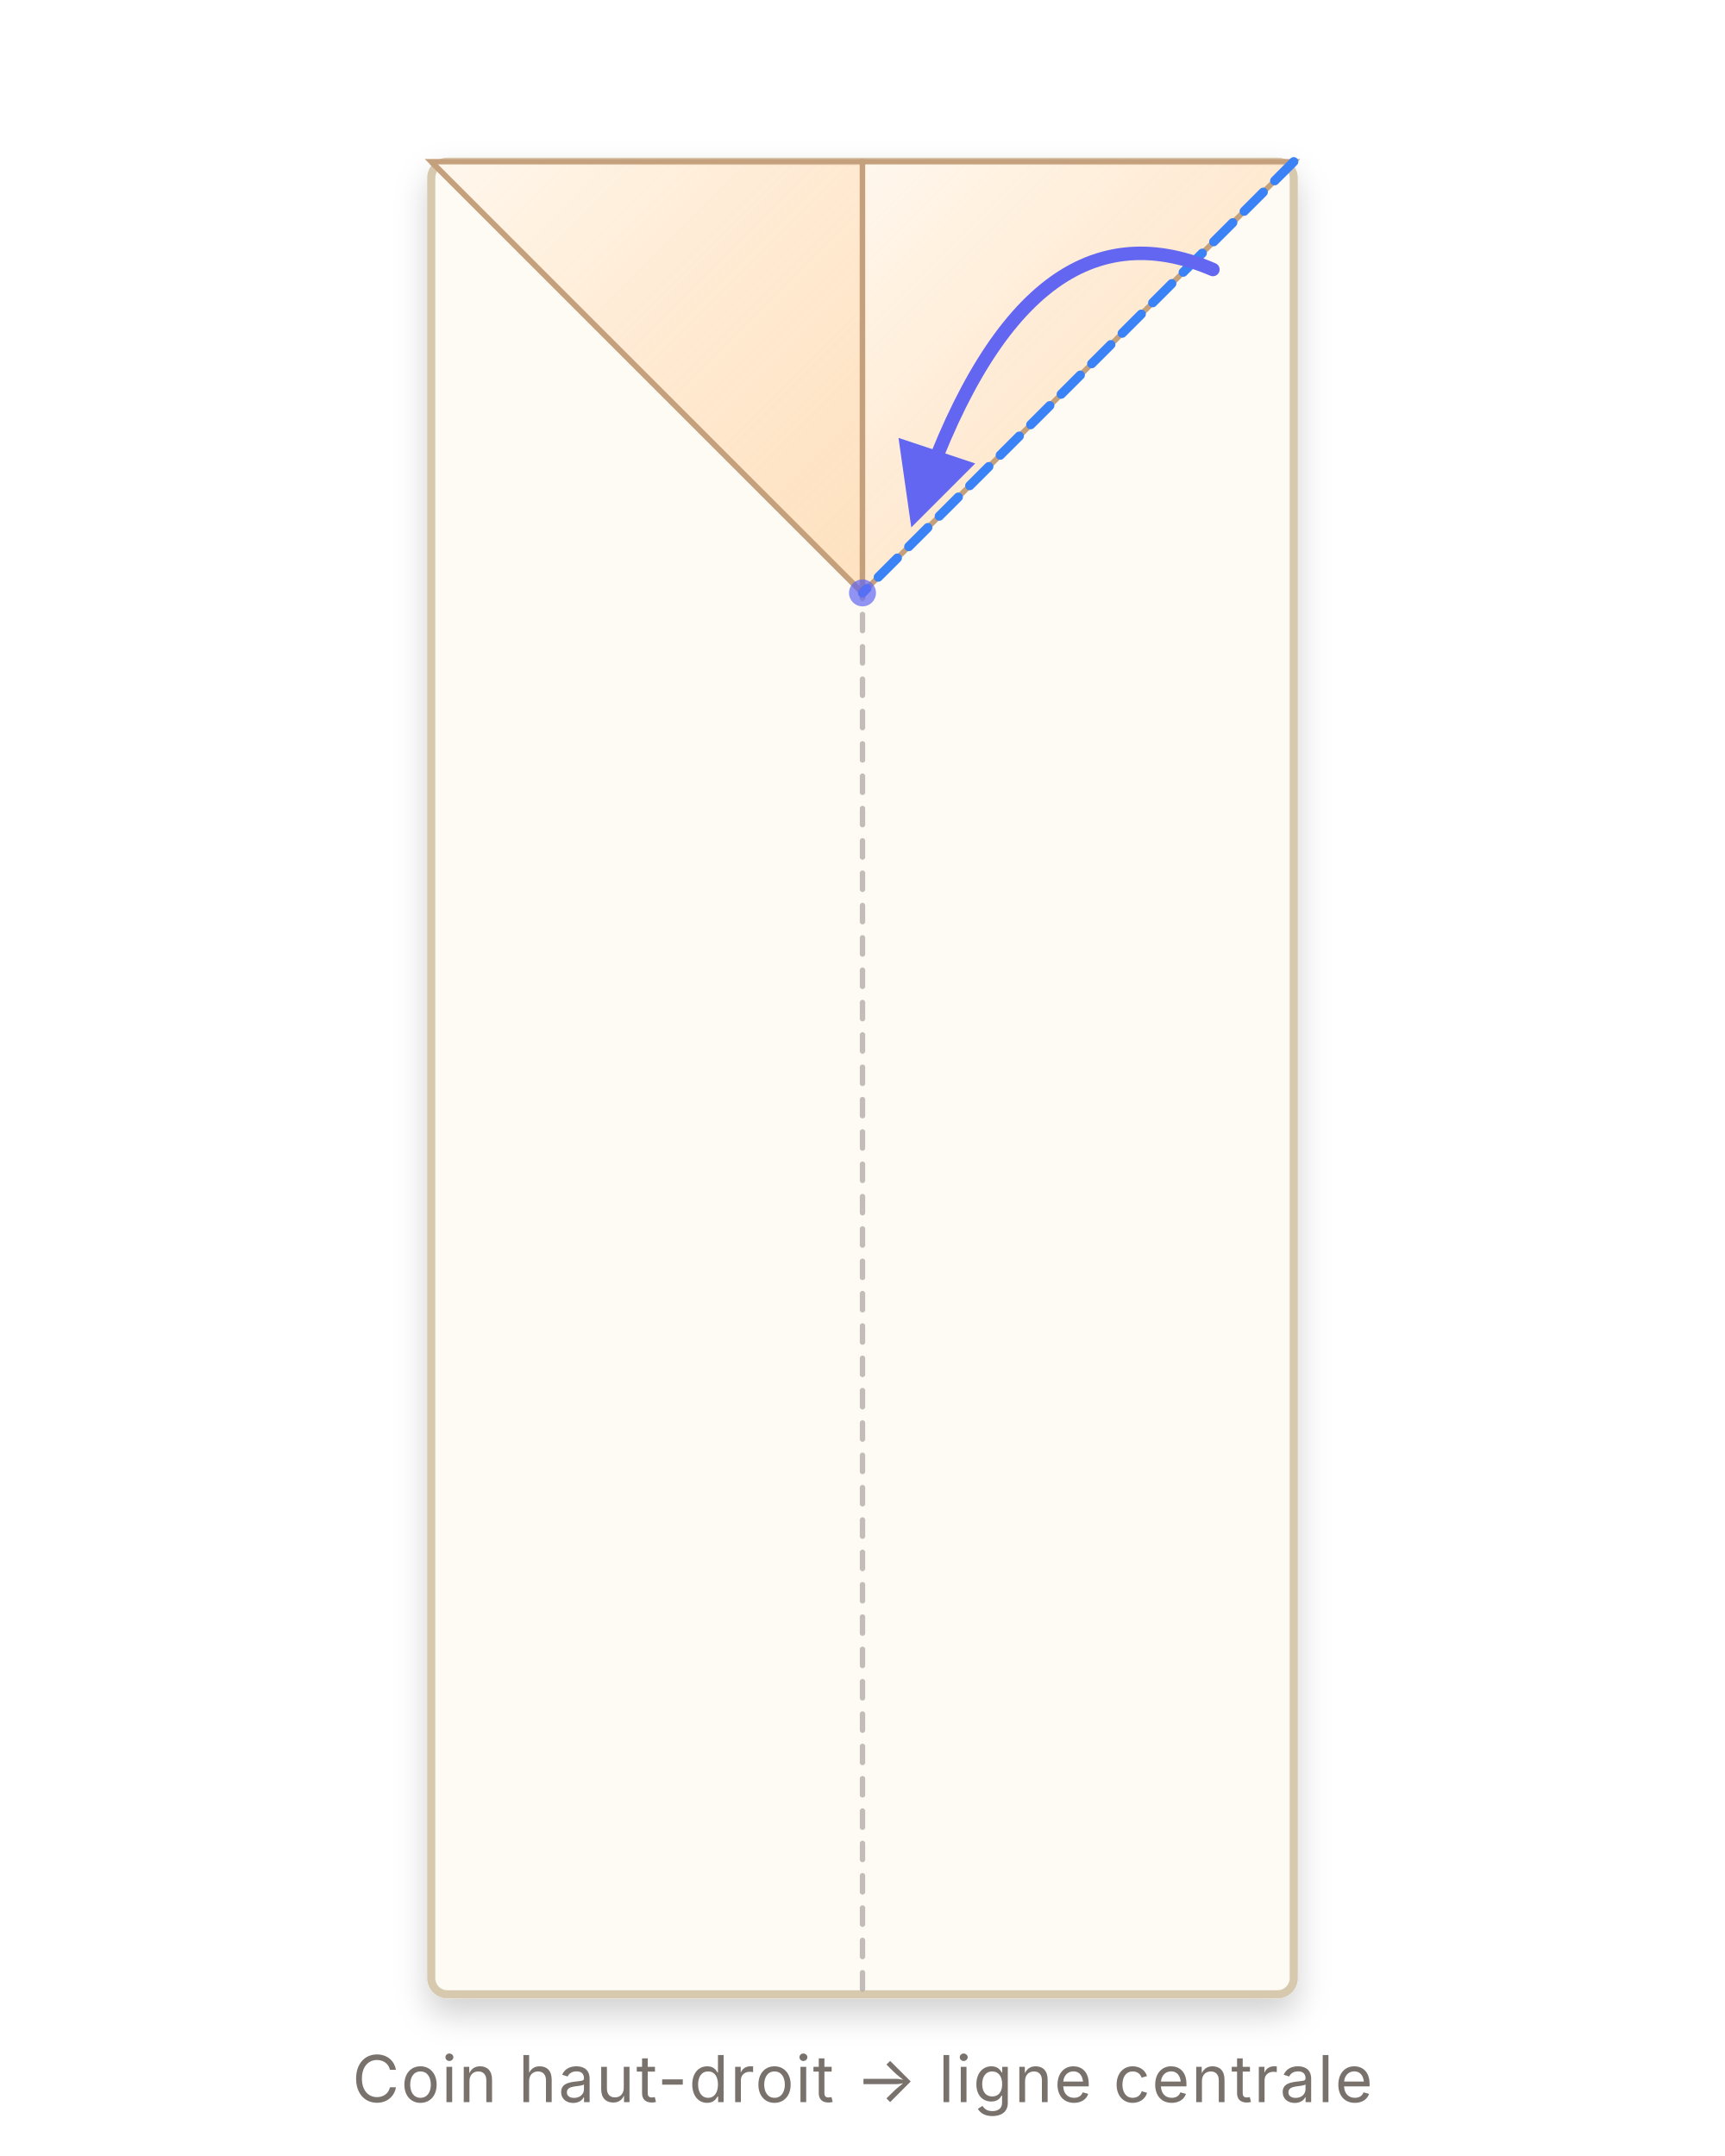
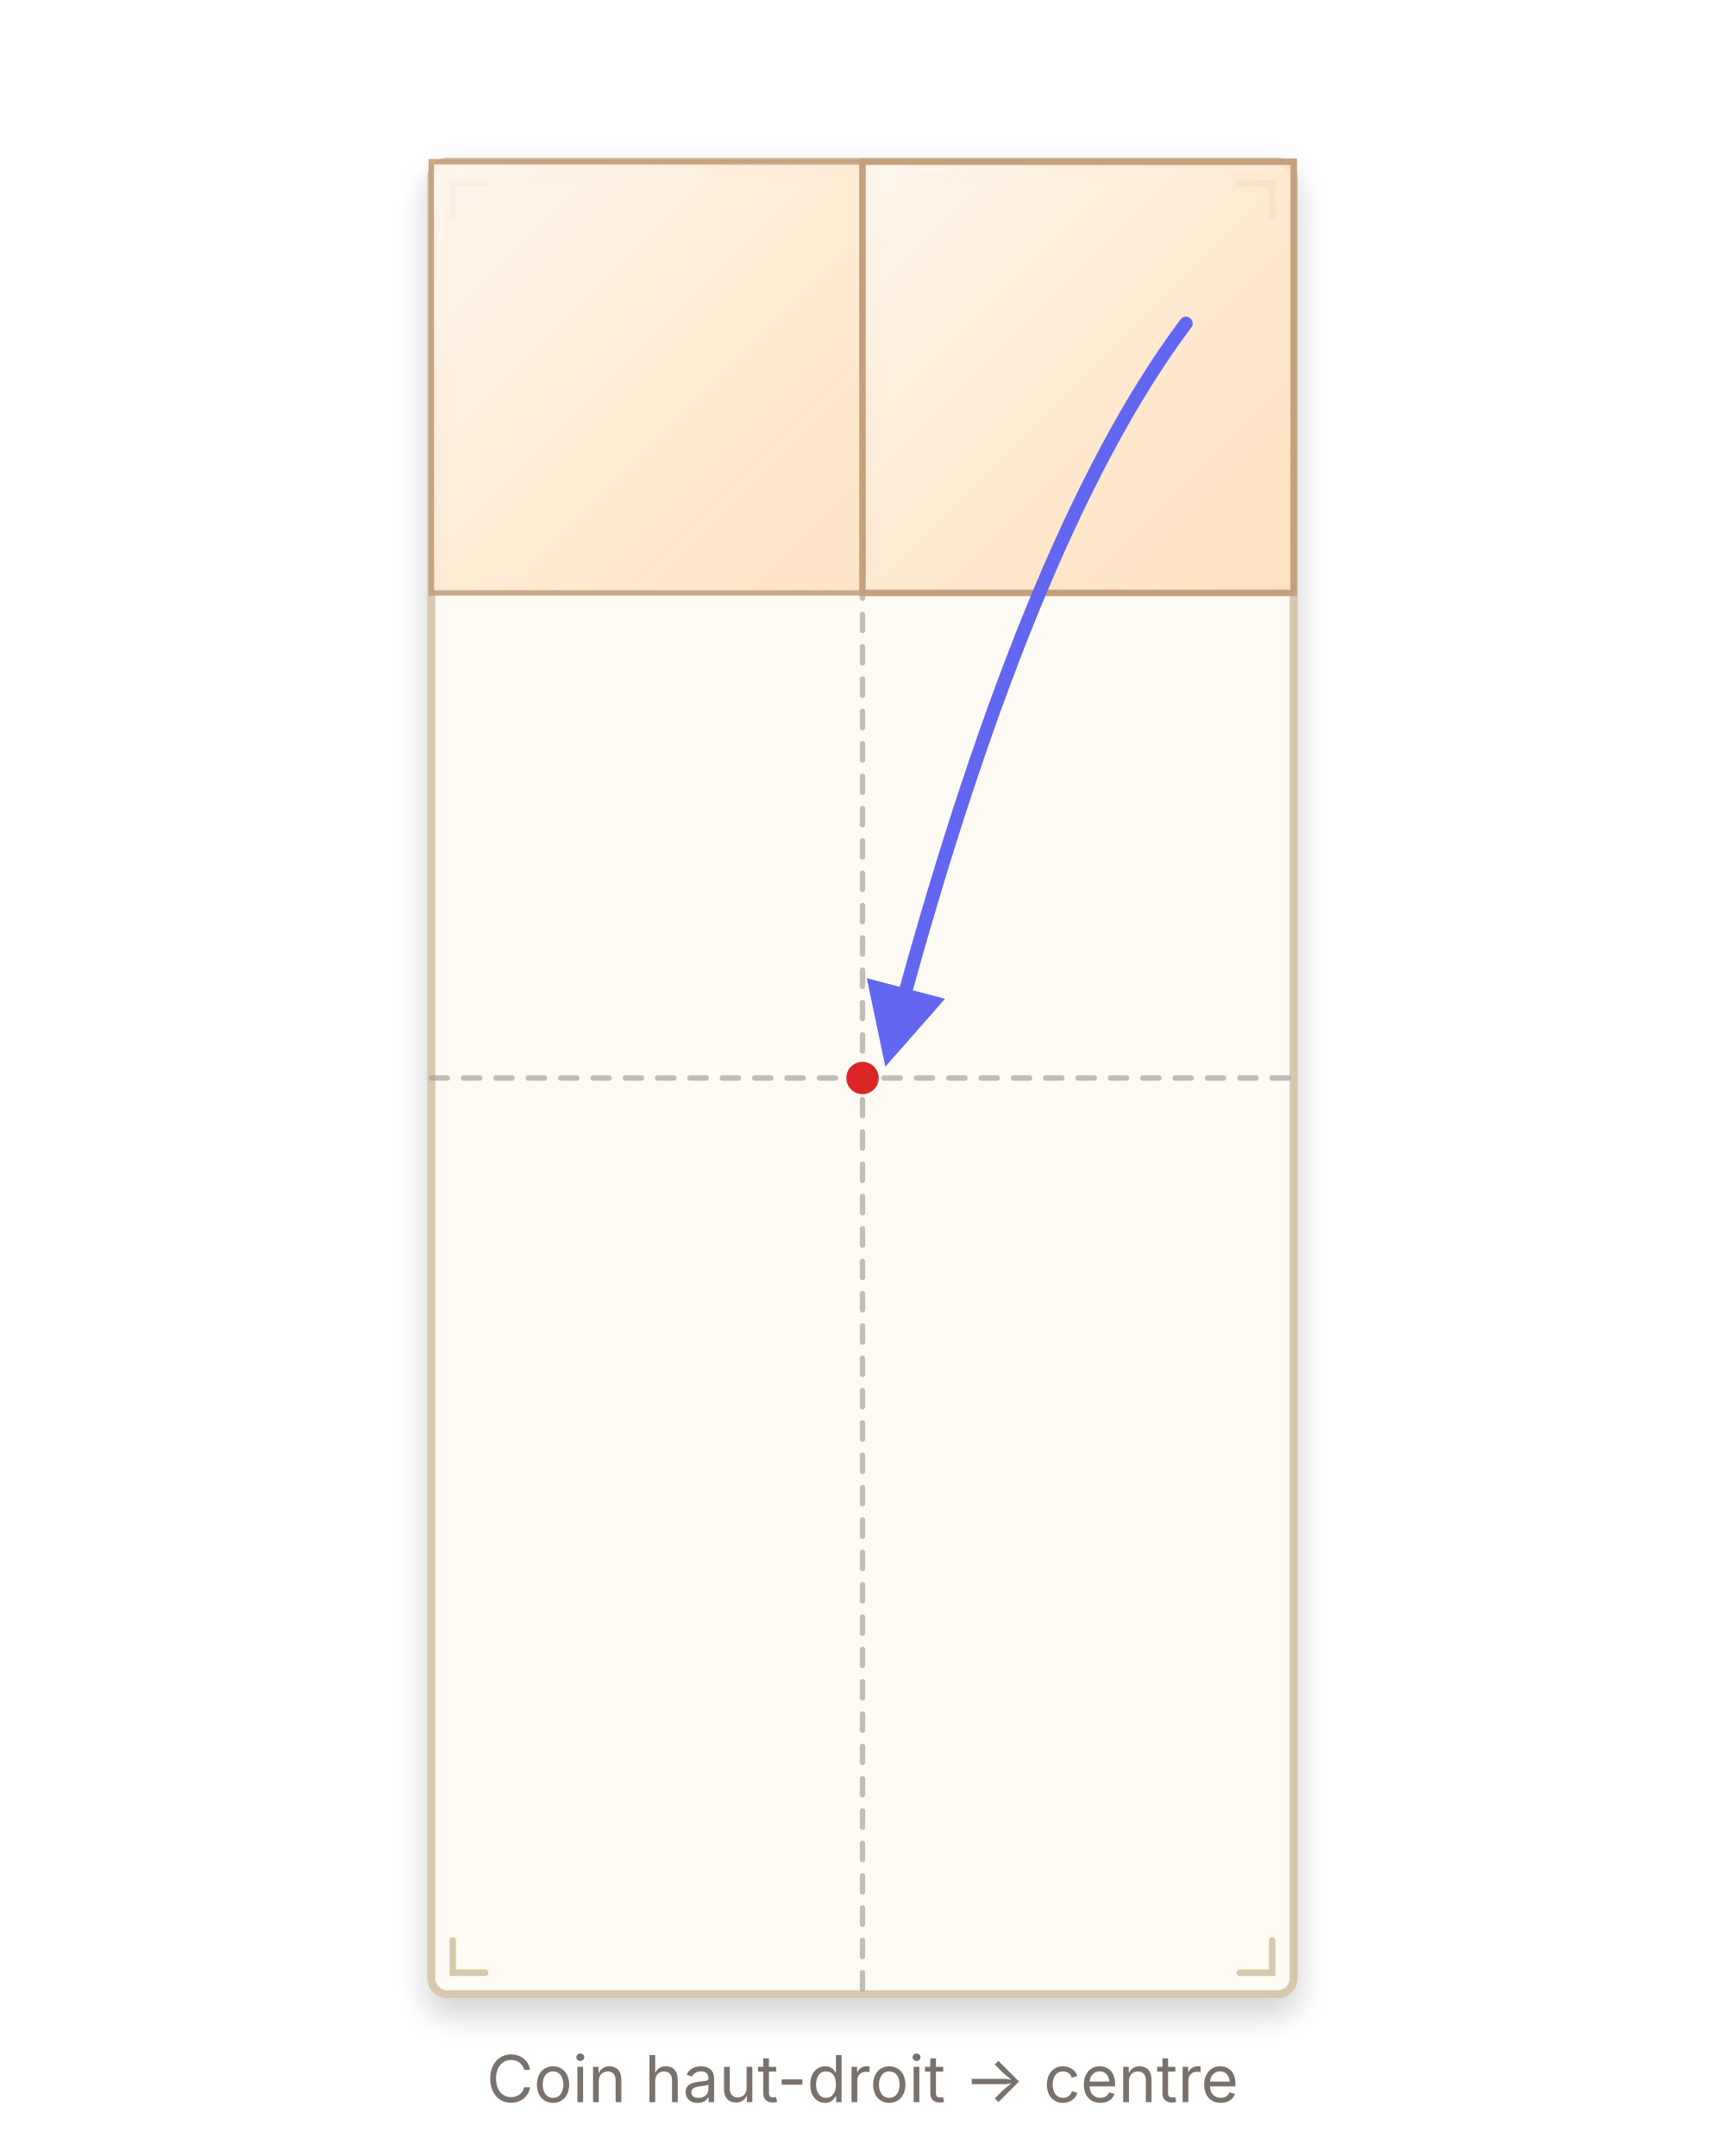
- <svg xmlns="http://www.w3.org/2000/svg" viewBox="0 0 320 400" fill="none" font-family="system-ui, -apple-system, sans-serif">
+ <svg xmlns="http://www.w3.org/2000/svg" viewBox="0 0 320 400" fill="none" font-family="system-ui,-apple-system,sans-serif">
  <defs>
    <filter id="ps" x="-10%" y="-10%" width="120%" height="120%">
      <feGaussianBlur in="SourceAlpha" stdDeviation="3" />
      <feOffset dx="0" dy="3" />
      <feComponentTransfer>
        <feFuncA type="linear" slope="0.18" />
      </feComponentTransfer>
      <feMerge>
        <feMergeNode />
        <feMergeNode in="SourceGraphic" />
      </feMerge>
    </filter>
    <marker id="arr" viewBox="0 0 10 10" refX="8" refY="5" markerWidth="6" markerHeight="6" orient="auto-start-reverse">
      <path d="M 0 0 L 10 5 L 0 10 z" fill="#6366f1" />
    </marker>
    <marker id="arrT" viewBox="0 0 10 10" refX="8" refY="5" markerWidth="6" markerHeight="6" orient="auto-start-reverse">
      <path d="M 0 0 L 10 5 L 0 10 z" fill="#14b8a6" />
    </marker>
    <linearGradient id="foldTri" x1="0" y1="0" x2="1" y2="1">
      <stop offset="0" stop-color="#fff7ed" />
      <stop offset="1" stop-color="#fed7aa" stop-opacity="0.7" />
    </linearGradient>
  </defs>
  <rect x="80" y="30" width="160" height="340" rx="3" fill="#fefaf4" stroke="#d6c9ae" stroke-width="1.5" filter="url(#ps)" />
+   <path d="M84 40 L84 34 L90 34" stroke="#d6c9ae" stroke-width="1.2" stroke-linecap="round" />
+   <path d="M230 34 L236 34 L236 40" stroke="#d6c9ae" stroke-width="1.2" stroke-linecap="round" />
+   <path d="M84 360 L84 366 L90 366" stroke="#d6c9ae" stroke-width="1.2" stroke-linecap="round" />
+   <path d="M230 366 L236 366 L236 360" stroke="#d6c9ae" stroke-width="1.2" stroke-linecap="round" />
  <line x1="160" y1="30" x2="160" y2="370" stroke="#a8a29e" stroke-width="1" stroke-dasharray="3 3" stroke-linecap="round" opacity="0.7" />
-   <polygon points="80,30 160,30 160,110" fill="url(#foldTri)" stroke="#c4a07c" stroke-width="1" />
-   <line x1="80" y1="30" x2="160" y2="110" stroke="#c4a07c" stroke-width="1" />
-   <polygon points="240,30 160,30 160,110" fill="url(#foldTri)" stroke="#c4a07c" stroke-width="1" />
-   <line x1="240" y1="30" x2="160" y2="110" stroke="#3b82f6" stroke-width="1.7" stroke-dasharray="5 3" stroke-linecap="round" />
-   <path d="M 225 50 Q 190 35 170 95" stroke="#6366f1" stroke-width="2.5" stroke-linecap="round" fill="none" marker-end="url(#arr)" />
-   <circle cx="160" cy="110" r="2.5" fill="#6366f1" opacity="0.7" />
-   <text x="160" y="390" text-anchor="middle" font-size="12" fill="#78716c" letter-spacing="0.3">Coin haut-droit → ligne centrale</text>
+   <line x1="80" y1="200" x2="240" y2="200" stroke="#a8a29e" stroke-width="1" stroke-dasharray="3 3" stroke-linecap="round" opacity="0.7" />
+   <polygon points="80,30 160,30 160,110 80,110" fill="url(#foldTri)" stroke="#c4a07c" stroke-width="1" opacity="0.9" />
+   <polygon points="240,30 160,30 160,110 240,110" fill="url(#foldTri)" stroke="#c4a07c" stroke-width="1.2" />
+   <path d="M 220 60 Q 190 100 165 195" stroke="#6366f1" stroke-width="2.5" stroke-linecap="round" fill="none" marker-end="url(#arr)" />
+   <circle cx="160" cy="200" r="3" fill="#dc2626" />
+   <text x="160" y="390" text-anchor="middle" font-size="12" fill="#78716c">Coin haut-droit → centre</text>
</svg>
